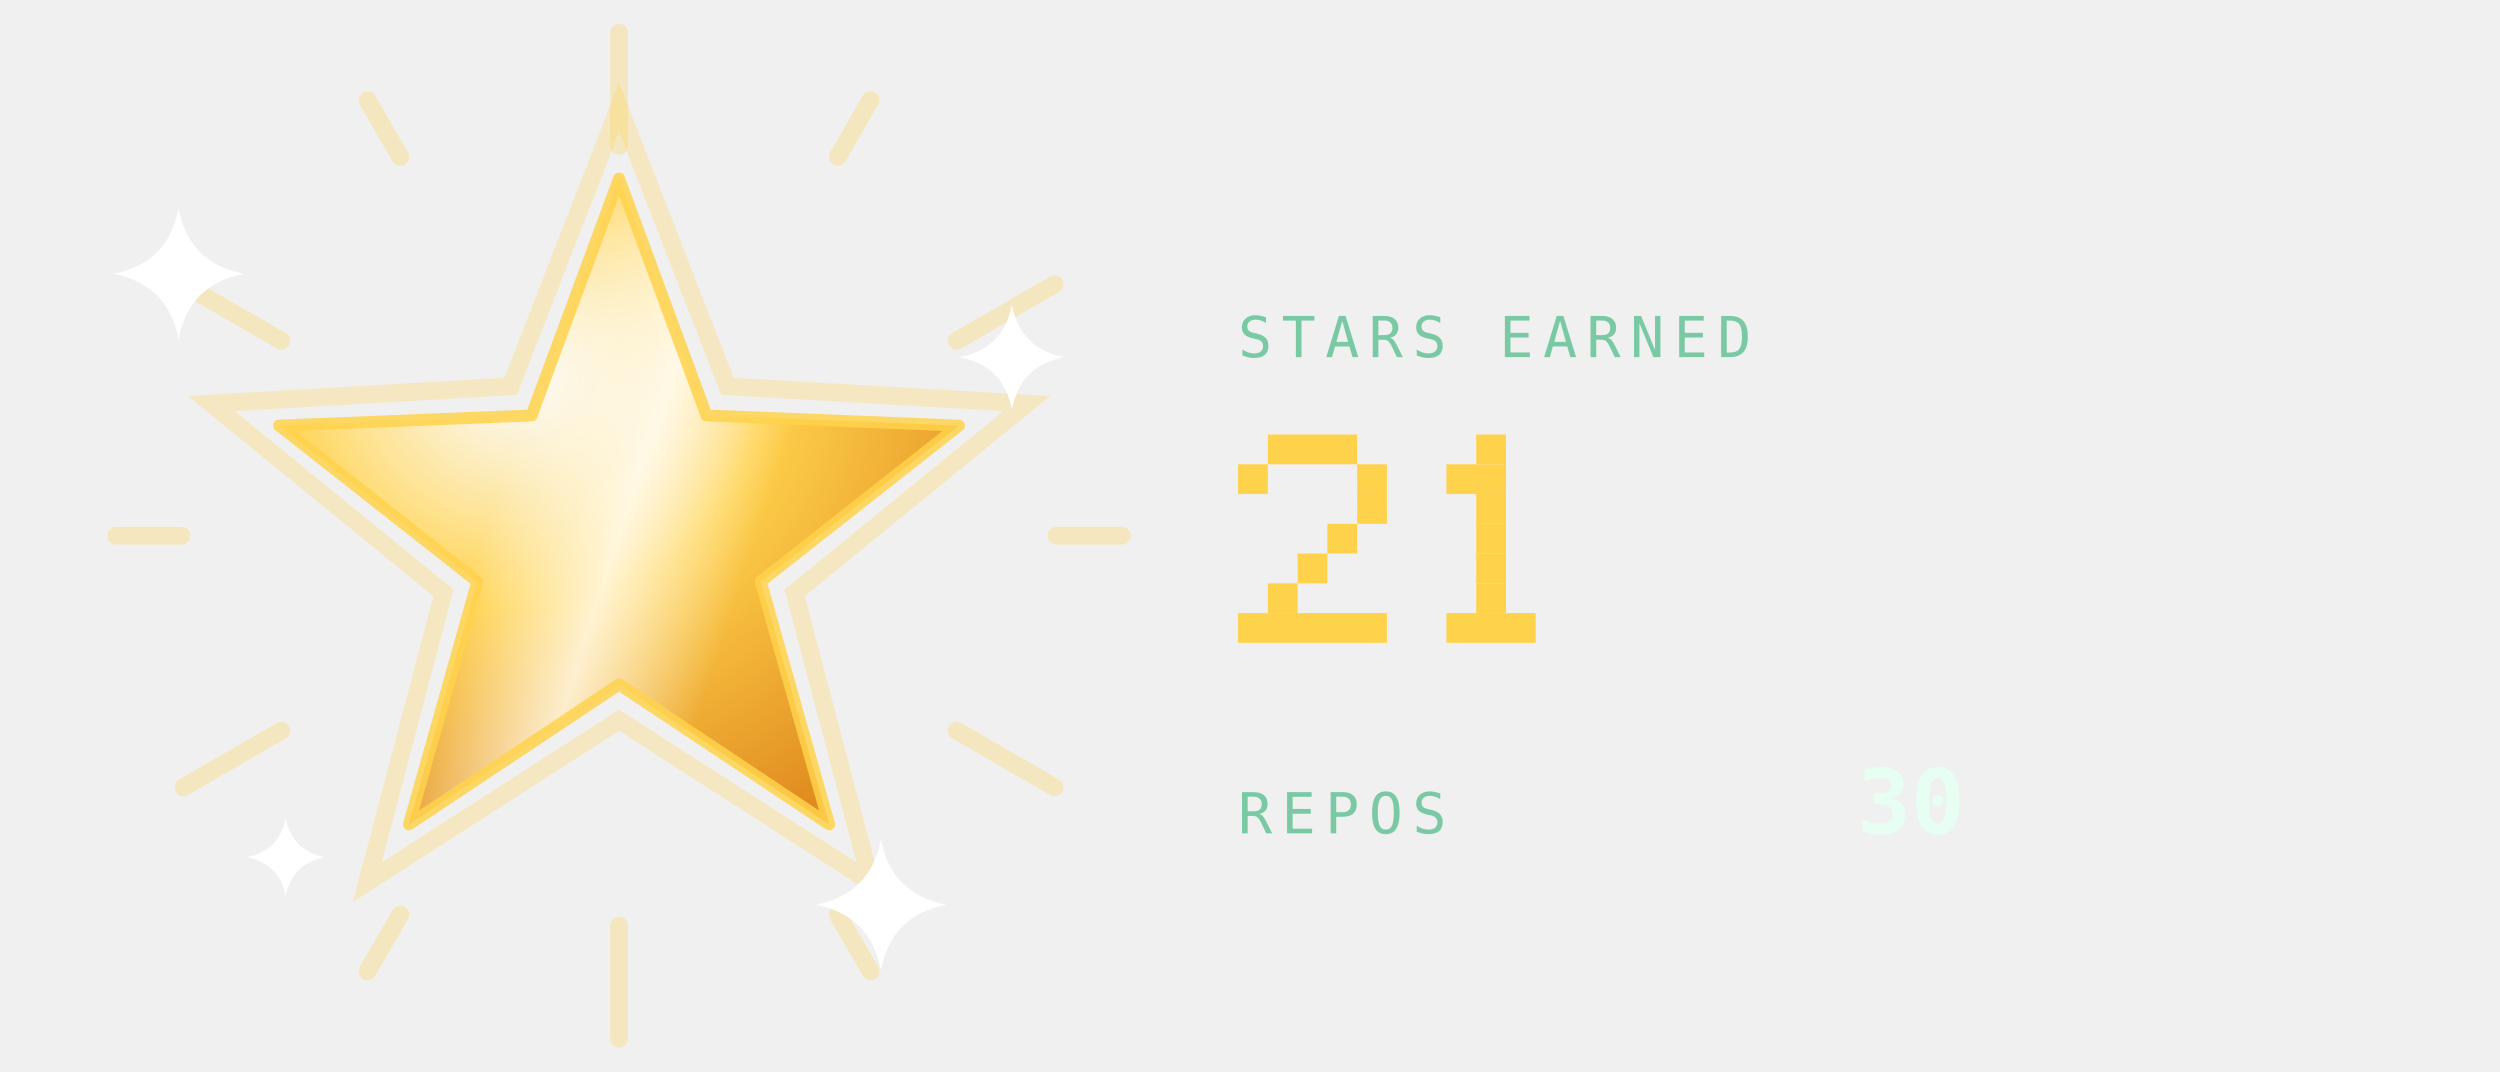
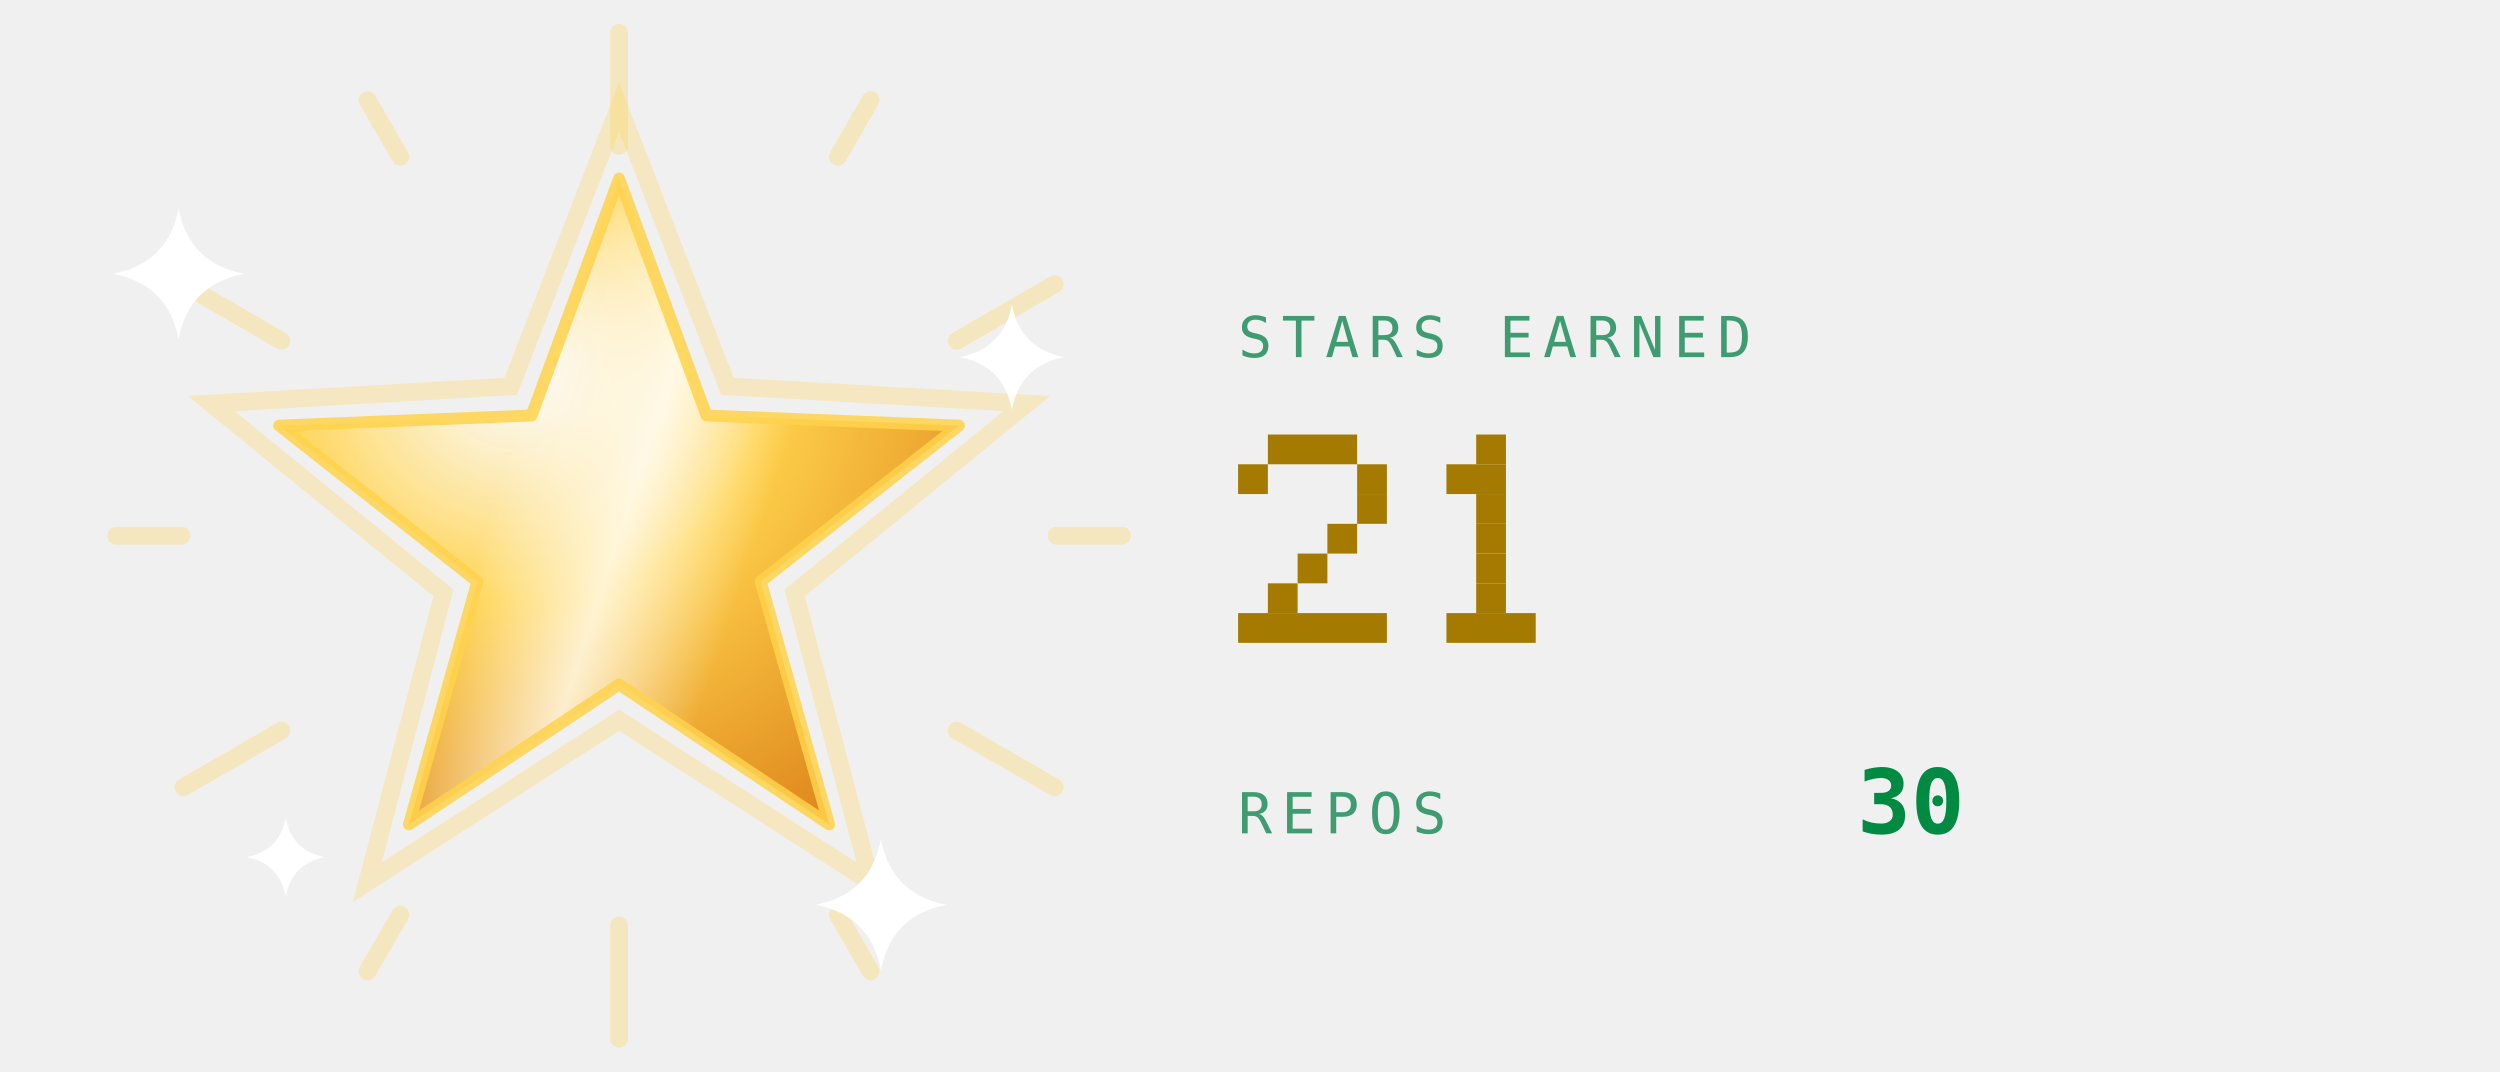
<svg xmlns="http://www.w3.org/2000/svg" viewBox="0 0 420 180" width="420" height="180" role="img" aria-labelledby="strt strd">
  <defs>
    <linearGradient id="strbg" x1="0" y1="0" x2="1" y2="1">
      <stop offset="0" stop-color="#173d2b" />
      <stop offset="1" stop-color="#0d2018" />
    </linearGradient>
  </defs>
  <style>
    .mono{font-family:ui-monospace,SFMono-Regular,Menlo,Consolas,"DejaVu Sans Mono",monospace}
-     .lbl{font-size:9.5px;letter-spacing:1.6px;fill:#79c9a4}
-     .big{font-size:31px;font-weight:700;fill:#e6fff2}
-     .med{font-size:15px;font-weight:700;fill:#e6fff2}
-     .sm{font-size:11px;fill:#e6fff2}
-     .dim{font-size:11px;fill:#79c9a4}
+     .lbl{font-size:9.5px;letter-spacing:1.6px;fill:#3f9c71}
+     .big{font-size:31px;font-weight:700;fill:#008a42}
+     .med{font-size:15px;font-weight:700;fill:#008a42}
+     .sm{font-size:11px;fill:#008a42}
+     .dim{font-size:11px;fill:#3f9c71}
    
    .pulse{animation:pulse 3.4s ease-in-out infinite}
    @keyframes pulse{0%,100%{opacity:1}50%{opacity:.62}}
    
    .rays{animation:spin 26s linear infinite;transform-box:fill-box;transform-origin:center}
    .halo{animation:halo 3.6s ease-in-out infinite;transform-box:fill-box;transform-origin:center}
    .glaze{animation:glaze 3.6s ease-in-out infinite}
    .tw{animation:tw 2.4s ease-in-out infinite;transform-box:fill-box;transform-origin:center}
    @keyframes spin{to{transform:rotate(360deg)}}
    @keyframes halo{0%,100%{transform:scale(1);opacity:.28}50%{transform:scale(1.1);opacity:.06}}
    @keyframes glaze{0%{transform:translateX(-190px)}55%,100%{transform:translateX(190px)}}
    @keyframes tw{0%,100%{opacity:.15;transform:scale(.7)}50%{opacity:1;transform:scale(1)}}
</style>
  <defs>
    <radialGradient id="starFill" cx="0.35" cy="0.3" r="0.8">
      <stop offset="0" stop-color="#ffffff" stop-opacity="0.75" />
      <stop offset="0.45" stop-color="#ffd24c" />
      <stop offset="1" stop-color="#e08a1e" />
    </radialGradient>
    <linearGradient id="starGlaze" x1="0" y1="0" x2="1" y2="0">
      <stop offset="0" stop-color="#ffffff" stop-opacity="0" />
      <stop offset="0.5" stop-color="#ffffff" stop-opacity="0.75" />
      <stop offset="1" stop-color="#ffffff" stop-opacity="0" />
    </linearGradient>
    <clipPath id="starClip">
      <polygon points="104.0,30.0 118.7,69.8 161.1,71.5 127.8,97.7 139.3,138.5 104.0,115.0 68.7,138.5 80.2,97.7 46.9,71.5 89.3,69.8" />
    </clipPath>
  </defs>
  <g class="rays" opacity="0.3">
    <rect x="102.5" y="4" width="3" height="22" rx="1.5" fill="#ffd24c" transform="rotate(0 104 90)" />
    <rect x="102.5" y="4" width="3" height="14" rx="1.5" fill="#ffd24c" transform="rotate(30 104 90)" />
    <rect x="102.5" y="4" width="3" height="22" rx="1.5" fill="#ffd24c" transform="rotate(60 104 90)" />
    <rect x="102.5" y="4" width="3" height="14" rx="1.5" fill="#ffd24c" transform="rotate(90 104 90)" />
    <rect x="102.5" y="4" width="3" height="22" rx="1.5" fill="#ffd24c" transform="rotate(120 104 90)" />
    <rect x="102.5" y="4" width="3" height="14" rx="1.5" fill="#ffd24c" transform="rotate(150 104 90)" />
    <rect x="102.5" y="4" width="3" height="22" rx="1.5" fill="#ffd24c" transform="rotate(180 104 90)" />
    <rect x="102.5" y="4" width="3" height="14" rx="1.5" fill="#ffd24c" transform="rotate(210 104 90)" />
    <rect x="102.5" y="4" width="3" height="22" rx="1.5" fill="#ffd24c" transform="rotate(240 104 90)" />
    <rect x="102.5" y="4" width="3" height="14" rx="1.5" fill="#ffd24c" transform="rotate(270 104 90)" />
    <rect x="102.5" y="4" width="3" height="22" rx="1.5" fill="#ffd24c" transform="rotate(300 104 90)" />
    <rect x="102.5" y="4" width="3" height="14" rx="1.5" fill="#ffd24c" transform="rotate(330 104 90)" />
  </g>
  <polygon class="halo" points="104.0,18.0 122.2,64.9 172.5,67.8 133.5,99.6 146.3,148.2 104.0,121.0 61.7,148.2 74.5,99.6 35.5,67.8 85.8,64.9" fill="none" stroke="#ffd24c" stroke-width="3" opacity="0.28" />
  <polygon points="104.0,30.0 118.7,69.8 161.1,71.5 127.8,97.7 139.3,138.5 104.0,115.0 68.7,138.5 80.2,97.7 46.9,71.5 89.3,69.8" fill="url(#starFill)" />
  <g clip-path="url(#starClip)">
    <g transform="rotate(18 104 90)">
      <rect class="glaze" x="82" y="20" width="44" height="140" fill="url(#starGlaze)" />
    </g>
  </g>
  <polygon points="104.0,30.0 118.7,69.8 161.1,71.5 127.8,97.7 139.3,138.5 104.0,115.0 68.7,138.5 80.2,97.7 46.9,71.5 89.3,69.8" fill="none" stroke="#ffd24c" stroke-opacity="0.85" stroke-width="2" stroke-linejoin="round" />
  <g transform="translate(30 46)">
    <path class="tw" style="animation-delay:0s" d="M0 -11Q1.75 -1.75 11 0Q1.75 1.75 0 11Q-1.75 1.75 -11 0Q-1.75 -1.75 0 -11Z" fill="#ffffff" />
  </g>
  <g transform="translate(170 60)">
    <path class="tw" style="animation-delay:0.8s" d="M0 -8.8Q1.4 -1.4 8.8 0Q1.4 1.4 0 8.8Q-1.4 1.4 -8.8 0Q-1.4 -1.4 0 -8.8Z" fill="#ffffff" />
  </g>
  <g transform="translate(148 152)">
    <path class="tw" style="animation-delay:1.5s" d="M0 -11Q1.75 -1.75 11 0Q1.75 1.75 0 11Q-1.75 1.75 -11 0Q-1.75 -1.75 0 -11Z" fill="#ffffff" />
  </g>
  <g transform="translate(48 144)">
    <path class="tw" style="animation-delay:2.1s" d="M0 -6.6Q1.05 -1.05 6.6 0Q1.05 1.05 0 6.6Q-1.05 1.05 -6.6 0Q-1.05 -1.05 0 -6.6Z" fill="#ffffff" />
  </g>
  <text class="mono lbl" x="208" y="60">STARS EARNED</text>
  <g class="pulse">
-     <rect x="213" y="73" width="15" height="5" fill="#ffd24c" />
-     <rect x="208" y="78" width="5" height="5" fill="#ffd24c" />
-     <rect x="228" y="78" width="5" height="5" fill="#ffd24c" />
-     <rect x="228" y="83" width="5" height="5" fill="#ffd24c" />
-     <rect x="223" y="88" width="5" height="5" fill="#ffd24c" />
-     <rect x="218" y="93" width="5" height="5" fill="#ffd24c" />
-     <rect x="213" y="98" width="5" height="5" fill="#ffd24c" />
-     <rect x="208" y="103" width="25" height="5" fill="#ffd24c" />
-     <rect x="248" y="73" width="5" height="5" fill="#ffd24c" />
-     <rect x="243" y="78" width="10" height="5" fill="#ffd24c" />
-     <rect x="248" y="83" width="5" height="5" fill="#ffd24c" />
-     <rect x="248" y="88" width="5" height="5" fill="#ffd24c" />
-     <rect x="248" y="93" width="5" height="5" fill="#ffd24c" />
-     <rect x="248" y="98" width="5" height="5" fill="#ffd24c" />
-     <rect x="243" y="103" width="15" height="5" fill="#ffd24c" />
+     <rect x="213" y="73" width="15" height="5" fill="#a47b00" />
+     <rect x="208" y="78" width="5" height="5" fill="#a47b00" />
+     <rect x="228" y="78" width="5" height="5" fill="#a47b00" />
+     <rect x="228" y="83" width="5" height="5" fill="#a47b00" />
+     <rect x="223" y="88" width="5" height="5" fill="#a47b00" />
+     <rect x="218" y="93" width="5" height="5" fill="#a47b00" />
+     <rect x="213" y="98" width="5" height="5" fill="#a47b00" />
+     <rect x="208" y="103" width="25" height="5" fill="#a47b00" />
+     <rect x="248" y="73" width="5" height="5" fill="#a47b00" />
+     <rect x="243" y="78" width="10" height="5" fill="#a47b00" />
+     <rect x="248" y="83" width="5" height="5" fill="#a47b00" />
+     <rect x="248" y="88" width="5" height="5" fill="#a47b00" />
+     <rect x="248" y="93" width="5" height="5" fill="#a47b00" />
+     <rect x="248" y="98" width="5" height="5" fill="#a47b00" />
+     <rect x="243" y="103" width="15" height="5" fill="#a47b00" />
  </g>
  <text class="mono lbl" x="208" y="140">REPOS</text>
  <text class="mono med" x="312" y="140">30</text>
</svg>
